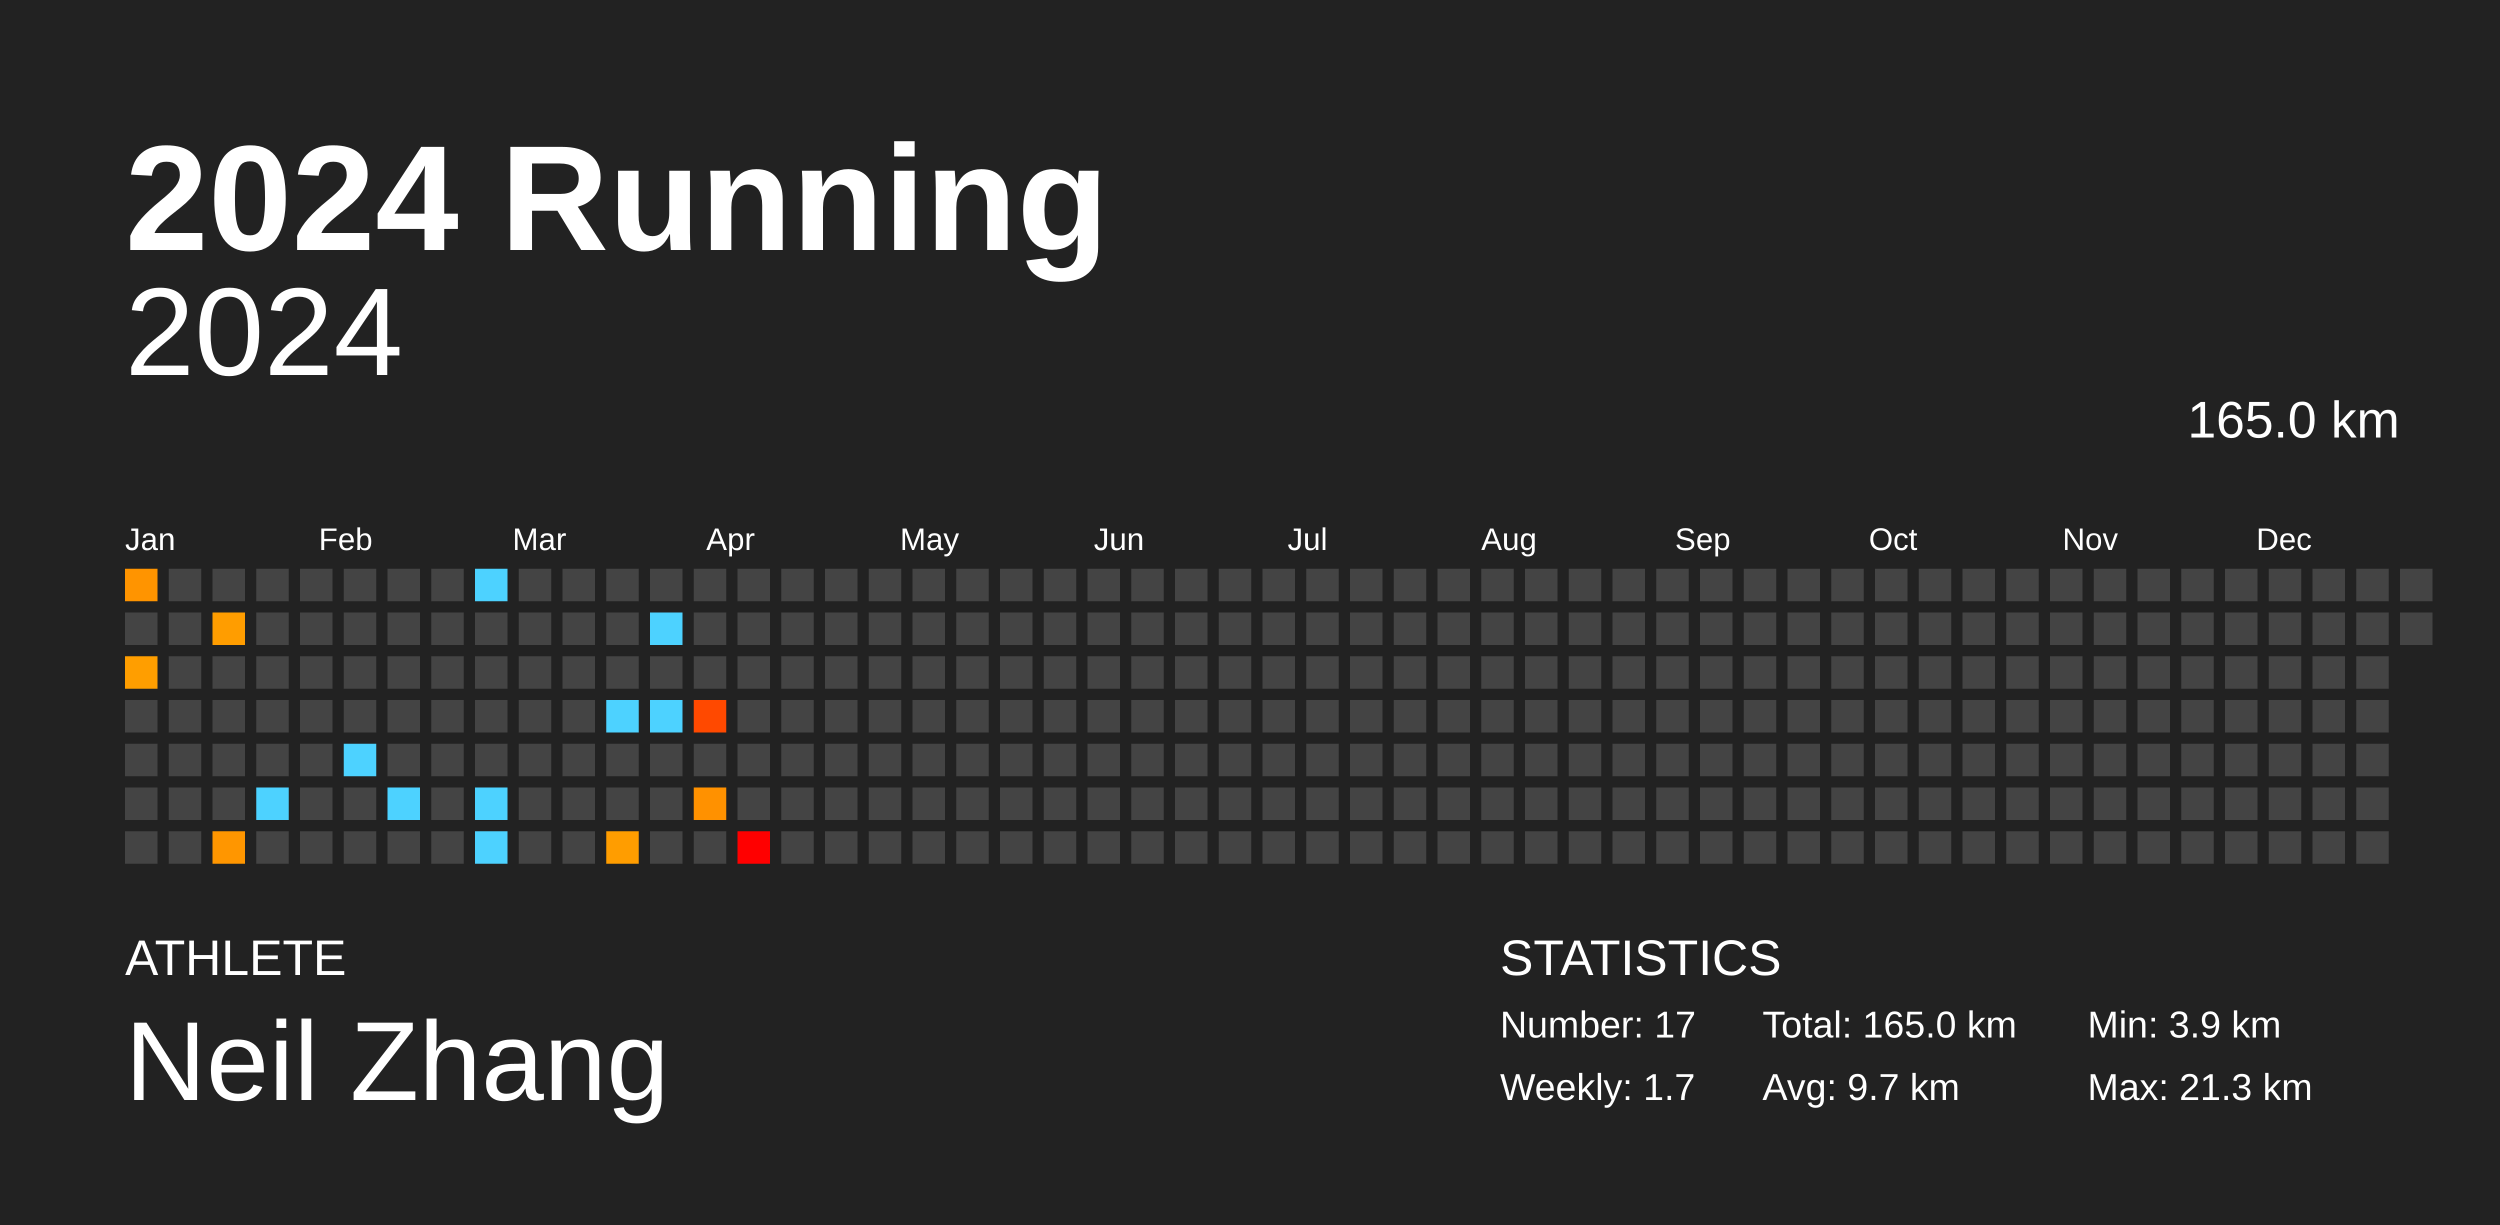
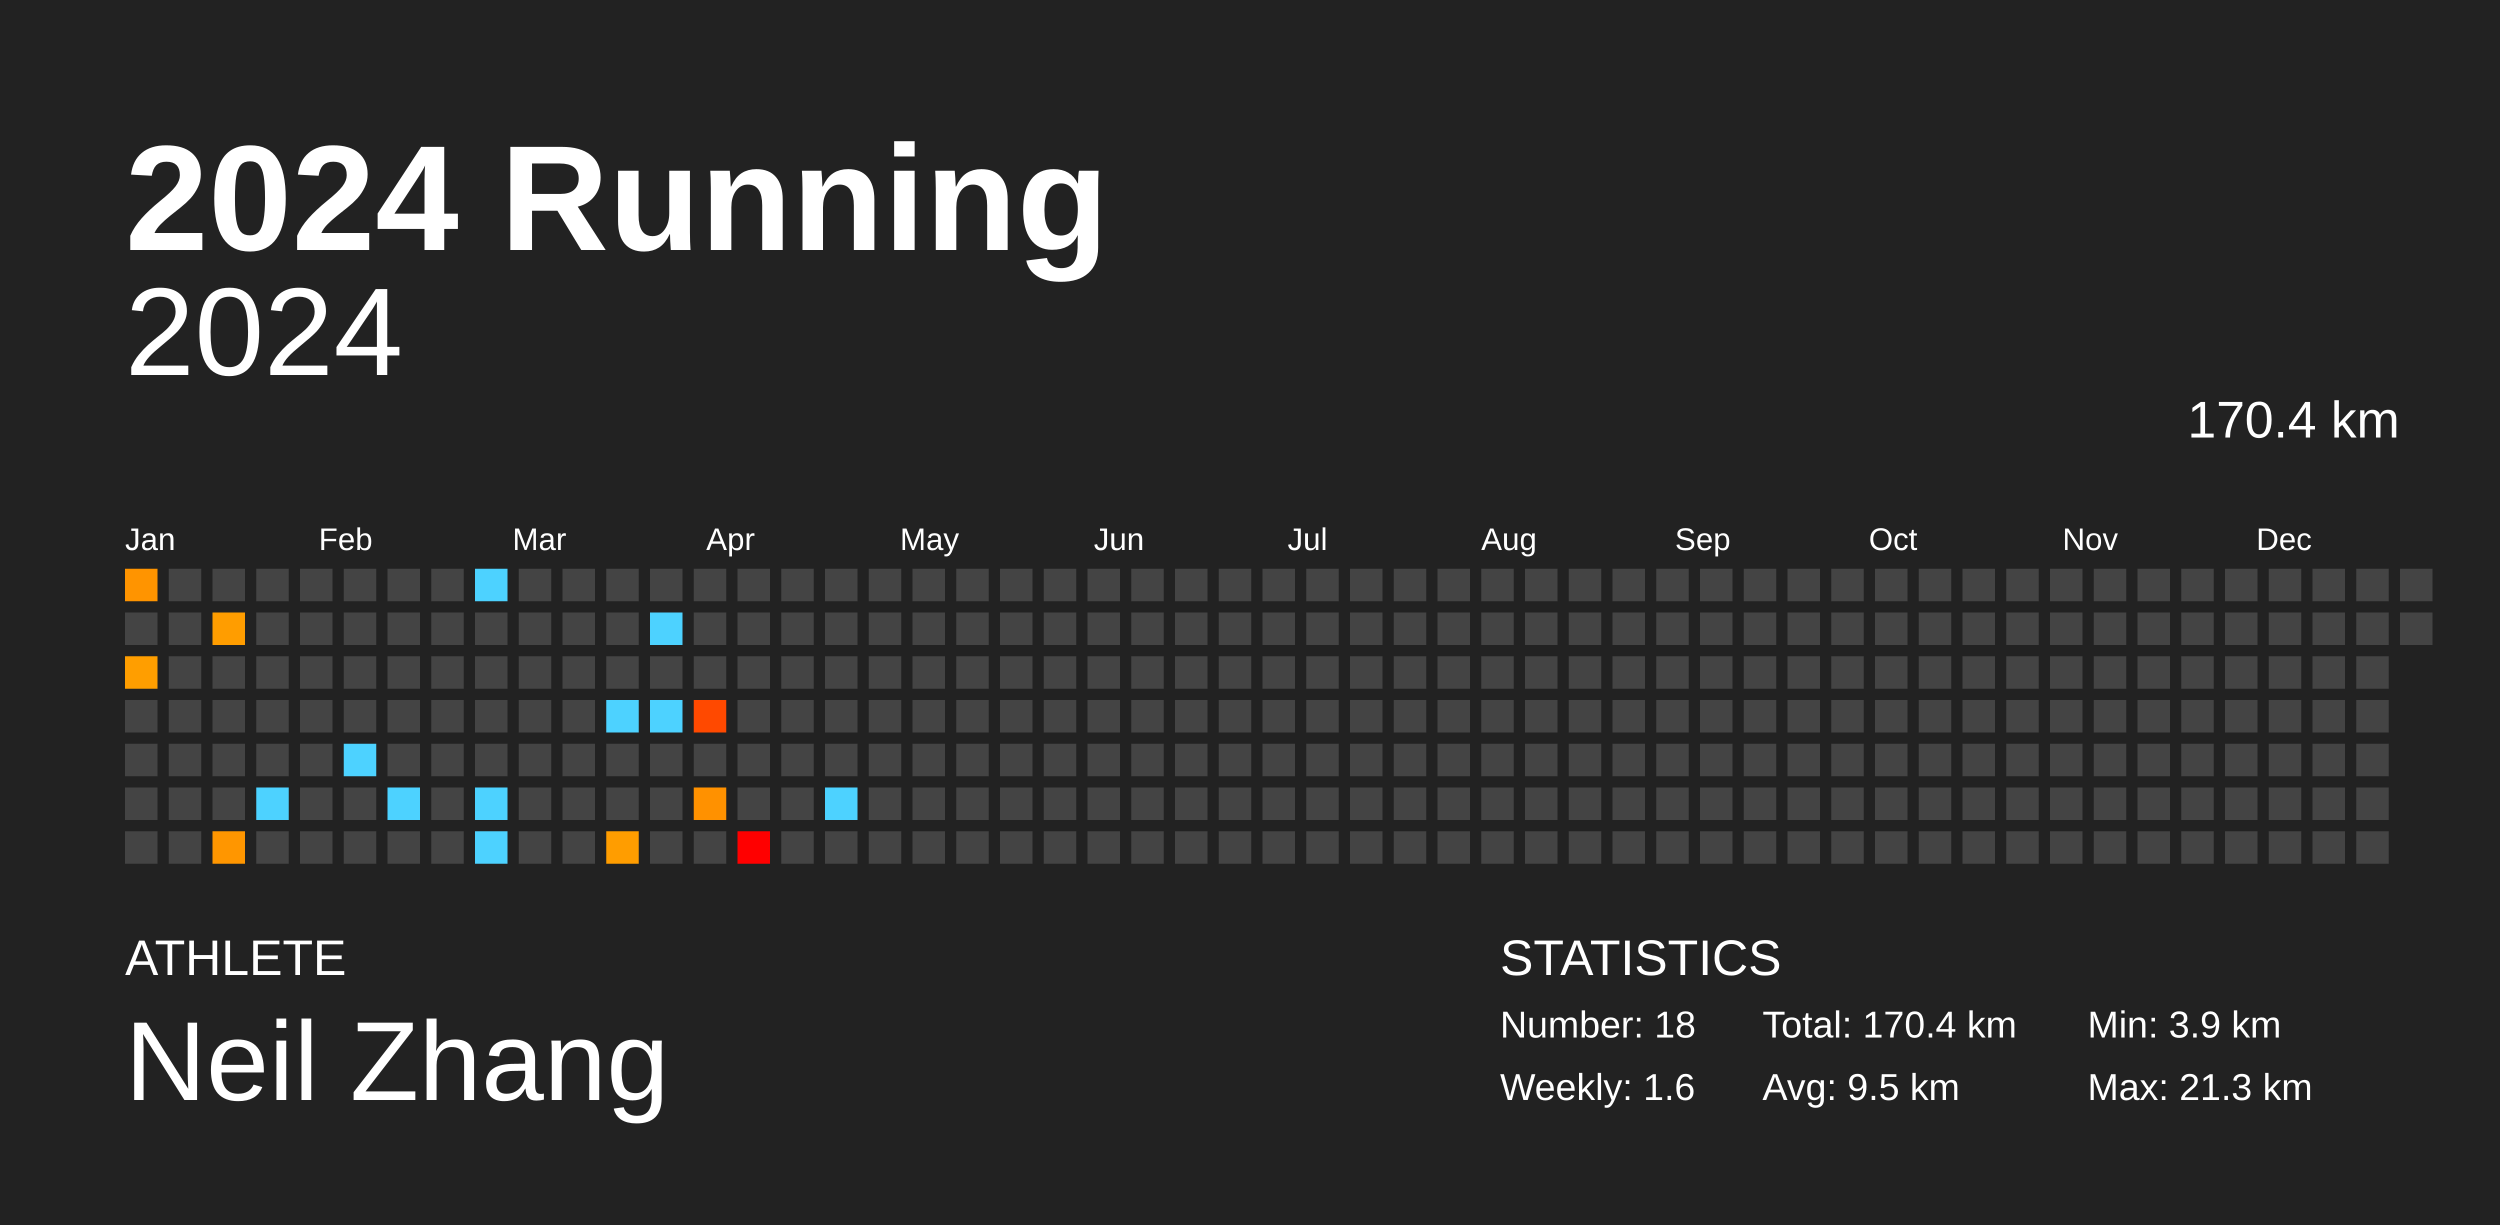
<svg xmlns="http://www.w3.org/2000/svg" baseProfile="full" height="98mm" version="1.1" viewBox="0,0,200,98" width="200mm">
  <defs />
  <rect fill="#222222" height="98" width="200" x="0" y="0" />
  <text fill="#FFFFFF" style="font-size:12px; font-family:Arial; font-weight:bold;" x="10" y="20">2024 Running</text>
  <text fill="#FFFFFF" style="font-size:4px; font-family:Arial" x="10" y="78">ATHLETE</text>
  <text fill="#FFFFFF" style="font-size:9px; font-family:Arial" x="10" y="88">Neil Zhang</text>
  <text fill="#FFFFFF" style="font-size:4px; font-family:Arial" x="120" y="78">STATISTICS</text>
-   <text fill="#FFFFFF" style="font-size:3px; font-family:Arial" x="120" y="83">Number: 17</text>
-   <text fill="#FFFFFF" style="font-size:3px; font-family:Arial" x="120" y="88">Weekly: 1.7</text>
-   <text fill="#FFFFFF" style="font-size:3px; font-family:Arial" x="141" y="83">Total: 165.0 km</text>
-   <text fill="#FFFFFF" style="font-size:3px; font-family:Arial" x="141" y="88">Avg: 9.7 km</text>
+   <text fill="#FFFFFF" style="font-size:3px; font-family:Arial" x="120" y="83">Number: 18</text>
+   <text fill="#FFFFFF" style="font-size:3px; font-family:Arial" x="120" y="88">Weekly: 1.6</text>
+   <text fill="#FFFFFF" style="font-size:3px; font-family:Arial" x="141" y="83">Total: 170.4 km</text>
+   <text fill="#FFFFFF" style="font-size:3px; font-family:Arial" x="141" y="88">Avg: 9.5 km</text>
  <text fill="#FFFFFF" style="font-size:3px; font-family:Arial" x="167" y="83">Min: 3.9 km</text>
  <text fill="#FFFFFF" style="font-size:3px; font-family:Arial" x="167" y="88">Max: 21.3 km</text>
  <text alignment-baseline="hanging" fill="#FFFFFF" style="font-size:10.0px; font-family:Arial;" x="10" y="30">2024</text>
-   <text alignment-baseline="hanging" fill="#FFFFFF" style="font-size:4.125px; font-family:Arial;" x="175" y="35">165.0 km</text>
+   <text alignment-baseline="hanging" fill="#FFFFFF" style="font-size:4.125px; font-family:Arial;" x="175" y="35">170.4 km</text>
  <text fill="#FFFFFF" style="font-size:2.5px; font-family:Arial" x="10.0" y="44">Jan</text>
  <text fill="#FFFFFF" style="font-size:2.5px; font-family:Arial" x="25.5" y="44">Feb</text>
  <text fill="#FFFFFF" style="font-size:2.5px; font-family:Arial" x="41.0" y="44">Mar</text>
  <text fill="#FFFFFF" style="font-size:2.5px; font-family:Arial" x="56.5" y="44">Apr</text>
  <text fill="#FFFFFF" style="font-size:2.5px; font-family:Arial" x="72.0" y="44">May</text>
  <text fill="#FFFFFF" style="font-size:2.5px; font-family:Arial" x="87.5" y="44">Jun</text>
  <text fill="#FFFFFF" style="font-size:2.5px; font-family:Arial" x="103.0" y="44">Jul</text>
  <text fill="#FFFFFF" style="font-size:2.5px; font-family:Arial" x="118.5" y="44">Aug</text>
  <text fill="#FFFFFF" style="font-size:2.5px; font-family:Arial" x="134.0" y="44">Sep</text>
  <text fill="#FFFFFF" style="font-size:2.5px; font-family:Arial" x="149.5" y="44">Oct</text>
  <text fill="#FFFFFF" style="font-size:2.5px; font-family:Arial" x="165.0" y="44">Nov</text>
  <text fill="#FFFFFF" style="font-size:2.5px; font-family:Arial" x="180.5" y="44">Dec</text>
  <rect fill="#ff9400" height="2.6" width="2.6" x="10.0" y="45.5" />
  <rect fill="#444444" height="2.6" width="2.6" x="10.0" y="49.0" />
  <rect fill="#ff9e00" height="2.6" width="2.6" x="10.0" y="52.5" />
  <rect fill="#444444" height="2.6" width="2.6" x="10.0" y="56.0" />
  <rect fill="#444444" height="2.6" width="2.6" x="10.0" y="59.5" />
  <rect fill="#444444" height="2.6" width="2.6" x="10.0" y="63.0" />
  <rect fill="#444444" height="2.6" width="2.6" x="10.0" y="66.5" />
  <rect fill="#444444" height="2.6" width="2.6" x="13.5" y="45.5" />
  <rect fill="#444444" height="2.6" width="2.6" x="13.5" y="49.0" />
  <rect fill="#444444" height="2.6" width="2.6" x="13.5" y="52.5" />
  <rect fill="#444444" height="2.6" width="2.6" x="13.5" y="56.0" />
  <rect fill="#444444" height="2.6" width="2.6" x="13.5" y="59.5" />
  <rect fill="#444444" height="2.6" width="2.6" x="13.5" y="63.0" />
  <rect fill="#444444" height="2.6" width="2.6" x="13.5" y="66.5" />
  <rect fill="#444444" height="2.6" width="2.6" x="17.0" y="45.5" />
  <rect fill="#ff9d00" height="2.6" width="2.6" x="17.0" y="49.0" />
  <rect fill="#444444" height="2.6" width="2.6" x="17.0" y="52.5" />
  <rect fill="#444444" height="2.6" width="2.6" x="17.0" y="56.0" />
  <rect fill="#444444" height="2.6" width="2.6" x="17.0" y="59.5" />
  <rect fill="#444444" height="2.6" width="2.6" x="17.0" y="63.0" />
  <rect fill="#ff9600" height="2.6" width="2.6" x="17.0" y="66.5" />
  <rect fill="#444444" height="2.6" width="2.6" x="20.5" y="45.5" />
  <rect fill="#444444" height="2.6" width="2.6" x="20.5" y="49.0" />
  <rect fill="#444444" height="2.6" width="2.6" x="20.5" y="52.5" />
  <rect fill="#444444" height="2.6" width="2.6" x="20.5" y="56.0" />
  <rect fill="#444444" height="2.6" width="2.6" x="20.5" y="59.5" />
  <rect fill="#4dd2ff" height="2.6" width="2.6" x="20.5" y="63.0" />
  <rect fill="#444444" height="2.6" width="2.6" x="20.5" y="66.5" />
  <rect fill="#444444" height="2.6" width="2.6" x="24.0" y="45.5" />
  <rect fill="#444444" height="2.6" width="2.6" x="24.0" y="49.0" />
  <rect fill="#444444" height="2.6" width="2.6" x="24.0" y="52.5" />
  <rect fill="#444444" height="2.6" width="2.6" x="24.0" y="56.0" />
  <rect fill="#444444" height="2.6" width="2.6" x="24.0" y="59.5" />
  <rect fill="#444444" height="2.6" width="2.6" x="24.0" y="63.0" />
  <rect fill="#444444" height="2.6" width="2.6" x="24.0" y="66.5" />
  <rect fill="#444444" height="2.6" width="2.6" x="27.5" y="45.5" />
  <rect fill="#444444" height="2.6" width="2.6" x="27.5" y="49.0" />
  <rect fill="#444444" height="2.6" width="2.6" x="27.5" y="52.5" />
  <rect fill="#444444" height="2.6" width="2.6" x="27.5" y="56.0" />
  <rect fill="#4dd2ff" height="2.6" width="2.6" x="27.5" y="59.5" />
  <rect fill="#444444" height="2.6" width="2.6" x="27.5" y="63.0" />
  <rect fill="#444444" height="2.6" width="2.6" x="27.5" y="66.5" />
  <rect fill="#444444" height="2.6" width="2.6" x="31.0" y="45.5" />
  <rect fill="#444444" height="2.6" width="2.6" x="31.0" y="49.0" />
  <rect fill="#444444" height="2.6" width="2.6" x="31.0" y="52.5" />
  <rect fill="#444444" height="2.6" width="2.6" x="31.0" y="56.0" />
  <rect fill="#444444" height="2.6" width="2.6" x="31.0" y="59.5" />
  <rect fill="#4dd2ff" height="2.6" width="2.6" x="31.0" y="63.0" />
  <rect fill="#444444" height="2.6" width="2.6" x="31.0" y="66.5" />
  <rect fill="#444444" height="2.6" width="2.6" x="34.5" y="45.5" />
  <rect fill="#444444" height="2.6" width="2.6" x="34.5" y="49.0" />
  <rect fill="#444444" height="2.6" width="2.6" x="34.5" y="52.5" />
  <rect fill="#444444" height="2.6" width="2.6" x="34.5" y="56.0" />
  <rect fill="#444444" height="2.6" width="2.6" x="34.5" y="59.5" />
  <rect fill="#444444" height="2.6" width="2.6" x="34.5" y="63.0" />
  <rect fill="#444444" height="2.6" width="2.6" x="34.5" y="66.5" />
  <rect fill="#4dd2ff" height="2.6" width="2.6" x="38.0" y="45.5" />
  <rect fill="#444444" height="2.6" width="2.6" x="38.0" y="49.0" />
  <rect fill="#444444" height="2.6" width="2.6" x="38.0" y="52.5" />
  <rect fill="#444444" height="2.6" width="2.6" x="38.0" y="56.0" />
  <rect fill="#444444" height="2.6" width="2.6" x="38.0" y="59.5" />
  <rect fill="#4dd2ff" height="2.6" width="2.6" x="38.0" y="63.0" />
  <rect fill="#4dd2ff" height="2.6" width="2.6" x="38.0" y="66.5" />
  <rect fill="#444444" height="2.6" width="2.6" x="41.5" y="45.5" />
  <rect fill="#444444" height="2.6" width="2.6" x="41.5" y="49.0" />
  <rect fill="#444444" height="2.6" width="2.6" x="41.5" y="52.5" />
  <rect fill="#444444" height="2.6" width="2.6" x="41.5" y="56.0" />
  <rect fill="#444444" height="2.6" width="2.6" x="41.5" y="59.5" />
  <rect fill="#444444" height="2.6" width="2.6" x="41.5" y="63.0" />
  <rect fill="#444444" height="2.6" width="2.6" x="41.5" y="66.5" />
  <rect fill="#444444" height="2.6" width="2.6" x="45.0" y="45.5" />
  <rect fill="#444444" height="2.6" width="2.6" x="45.0" y="49.0" />
  <rect fill="#444444" height="2.6" width="2.6" x="45.0" y="52.5" />
  <rect fill="#444444" height="2.6" width="2.6" x="45.0" y="56.0" />
  <rect fill="#444444" height="2.6" width="2.6" x="45.0" y="59.5" />
  <rect fill="#444444" height="2.6" width="2.6" x="45.0" y="63.0" />
  <rect fill="#444444" height="2.6" width="2.6" x="45.0" y="66.5" />
  <rect fill="#444444" height="2.6" width="2.6" x="48.5" y="45.5" />
  <rect fill="#444444" height="2.6" width="2.6" x="48.5" y="49.0" />
  <rect fill="#444444" height="2.6" width="2.6" x="48.5" y="52.5" />
  <rect fill="#4dd2ff" height="2.6" width="2.6" x="48.5" y="56.0" />
  <rect fill="#444444" height="2.6" width="2.6" x="48.5" y="59.5" />
  <rect fill="#444444" height="2.6" width="2.6" x="48.5" y="63.0" />
  <rect fill="#ff9d00" height="2.6" width="2.6" x="48.5" y="66.5" />
  <rect fill="#444444" height="2.6" width="2.6" x="52.0" y="45.5" />
  <rect fill="#4dd2ff" height="2.6" width="2.6" x="52.0" y="49.0" />
  <rect fill="#444444" height="2.6" width="2.6" x="52.0" y="52.5" />
  <rect fill="#4dd2ff" height="2.6" width="2.6" x="52.0" y="56.0" />
  <rect fill="#444444" height="2.6" width="2.6" x="52.0" y="59.5" />
  <rect fill="#444444" height="2.6" width="2.6" x="52.0" y="63.0" />
  <rect fill="#444444" height="2.6" width="2.6" x="52.0" y="66.5" />
  <rect fill="#444444" height="2.6" width="2.6" x="55.5" y="45.5" />
  <rect fill="#444444" height="2.6" width="2.6" x="55.5" y="49.0" />
  <rect fill="#444444" height="2.6" width="2.6" x="55.5" y="52.5" />
  <rect fill="#ff4900" height="2.6" width="2.6" x="55.5" y="56.0" />
  <rect fill="#444444" height="2.6" width="2.6" x="55.5" y="59.5" />
  <rect fill="#ff9100" height="2.6" width="2.6" x="55.5" y="63.0" />
  <rect fill="#444444" height="2.6" width="2.6" x="55.5" y="66.5" />
  <rect fill="#444444" height="2.6" width="2.6" x="59.0" y="45.5" />
  <rect fill="#444444" height="2.6" width="2.6" x="59.0" y="49.0" />
  <rect fill="#444444" height="2.6" width="2.6" x="59.0" y="52.5" />
  <rect fill="#444444" height="2.6" width="2.6" x="59.0" y="56.0" />
  <rect fill="#444444" height="2.6" width="2.6" x="59.0" y="59.5" />
  <rect fill="#444444" height="2.6" width="2.6" x="59.0" y="63.0" />
  <rect fill="red" height="2.6" width="2.6" x="59.0" y="66.5" />
  <rect fill="#444444" height="2.6" width="2.6" x="62.5" y="45.5" />
  <rect fill="#444444" height="2.6" width="2.6" x="62.5" y="49.0" />
  <rect fill="#444444" height="2.6" width="2.6" x="62.5" y="52.5" />
  <rect fill="#444444" height="2.6" width="2.6" x="62.5" y="56.0" />
  <rect fill="#444444" height="2.6" width="2.6" x="62.5" y="59.5" />
  <rect fill="#444444" height="2.6" width="2.6" x="62.5" y="63.0" />
  <rect fill="#444444" height="2.6" width="2.6" x="62.5" y="66.5" />
  <rect fill="#444444" height="2.6" width="2.6" x="66.0" y="45.5" />
  <rect fill="#444444" height="2.6" width="2.6" x="66.0" y="49.0" />
  <rect fill="#444444" height="2.6" width="2.6" x="66.0" y="52.5" />
  <rect fill="#444444" height="2.6" width="2.6" x="66.0" y="56.0" />
  <rect fill="#444444" height="2.6" width="2.6" x="66.0" y="59.5" />
-   <rect fill="#444444" height="2.6" width="2.6" x="66.0" y="63.0" />
+   <rect fill="#4dd2ff" height="2.6" width="2.6" x="66.0" y="63.0" />
  <rect fill="#444444" height="2.6" width="2.6" x="66.0" y="66.5" />
  <rect fill="#444444" height="2.6" width="2.6" x="69.5" y="45.5" />
  <rect fill="#444444" height="2.6" width="2.6" x="69.5" y="49.0" />
  <rect fill="#444444" height="2.6" width="2.6" x="69.5" y="52.5" />
  <rect fill="#444444" height="2.6" width="2.6" x="69.5" y="56.0" />
  <rect fill="#444444" height="2.6" width="2.6" x="69.5" y="59.5" />
  <rect fill="#444444" height="2.6" width="2.6" x="69.5" y="63.0" />
  <rect fill="#444444" height="2.6" width="2.6" x="69.5" y="66.5" />
  <rect fill="#444444" height="2.6" width="2.6" x="73.0" y="45.5" />
  <rect fill="#444444" height="2.6" width="2.6" x="73.0" y="49.0" />
  <rect fill="#444444" height="2.6" width="2.6" x="73.0" y="52.5" />
  <rect fill="#444444" height="2.6" width="2.6" x="73.0" y="56.0" />
  <rect fill="#444444" height="2.6" width="2.6" x="73.0" y="59.5" />
  <rect fill="#444444" height="2.6" width="2.6" x="73.0" y="63.0" />
  <rect fill="#444444" height="2.6" width="2.6" x="73.0" y="66.5" />
  <rect fill="#444444" height="2.6" width="2.6" x="76.5" y="45.5" />
  <rect fill="#444444" height="2.6" width="2.6" x="76.5" y="49.0" />
  <rect fill="#444444" height="2.6" width="2.6" x="76.5" y="52.5" />
  <rect fill="#444444" height="2.6" width="2.6" x="76.5" y="56.0" />
  <rect fill="#444444" height="2.6" width="2.6" x="76.5" y="59.5" />
  <rect fill="#444444" height="2.6" width="2.6" x="76.5" y="63.0" />
  <rect fill="#444444" height="2.6" width="2.6" x="76.5" y="66.5" />
  <rect fill="#444444" height="2.6" width="2.6" x="80.0" y="45.5" />
  <rect fill="#444444" height="2.6" width="2.6" x="80.0" y="49.0" />
  <rect fill="#444444" height="2.6" width="2.6" x="80.0" y="52.5" />
  <rect fill="#444444" height="2.6" width="2.6" x="80.0" y="56.0" />
  <rect fill="#444444" height="2.6" width="2.6" x="80.0" y="59.5" />
  <rect fill="#444444" height="2.6" width="2.6" x="80.0" y="63.0" />
  <rect fill="#444444" height="2.6" width="2.6" x="80.0" y="66.5" />
  <rect fill="#444444" height="2.6" width="2.6" x="83.5" y="45.5" />
  <rect fill="#444444" height="2.6" width="2.6" x="83.5" y="49.0" />
  <rect fill="#444444" height="2.6" width="2.6" x="83.5" y="52.5" />
  <rect fill="#444444" height="2.6" width="2.6" x="83.5" y="56.0" />
  <rect fill="#444444" height="2.6" width="2.6" x="83.5" y="59.5" />
  <rect fill="#444444" height="2.6" width="2.6" x="83.5" y="63.0" />
  <rect fill="#444444" height="2.6" width="2.6" x="83.5" y="66.5" />
  <rect fill="#444444" height="2.6" width="2.6" x="87.0" y="45.5" />
  <rect fill="#444444" height="2.6" width="2.6" x="87.0" y="49.0" />
  <rect fill="#444444" height="2.6" width="2.6" x="87.0" y="52.5" />
  <rect fill="#444444" height="2.6" width="2.6" x="87.0" y="56.0" />
  <rect fill="#444444" height="2.6" width="2.6" x="87.0" y="59.5" />
  <rect fill="#444444" height="2.6" width="2.6" x="87.0" y="63.0" />
  <rect fill="#444444" height="2.6" width="2.6" x="87.0" y="66.5" />
  <rect fill="#444444" height="2.6" width="2.6" x="90.5" y="45.5" />
  <rect fill="#444444" height="2.6" width="2.6" x="90.5" y="49.0" />
  <rect fill="#444444" height="2.6" width="2.6" x="90.5" y="52.5" />
  <rect fill="#444444" height="2.6" width="2.6" x="90.5" y="56.0" />
  <rect fill="#444444" height="2.6" width="2.6" x="90.5" y="59.5" />
  <rect fill="#444444" height="2.6" width="2.6" x="90.5" y="63.0" />
  <rect fill="#444444" height="2.6" width="2.6" x="90.5" y="66.5" />
  <rect fill="#444444" height="2.6" width="2.6" x="94.0" y="45.5" />
  <rect fill="#444444" height="2.6" width="2.6" x="94.0" y="49.0" />
  <rect fill="#444444" height="2.6" width="2.6" x="94.0" y="52.5" />
  <rect fill="#444444" height="2.6" width="2.6" x="94.0" y="56.0" />
  <rect fill="#444444" height="2.6" width="2.6" x="94.0" y="59.5" />
  <rect fill="#444444" height="2.6" width="2.6" x="94.0" y="63.0" />
  <rect fill="#444444" height="2.6" width="2.6" x="94.0" y="66.5" />
  <rect fill="#444444" height="2.6" width="2.6" x="97.5" y="45.5" />
  <rect fill="#444444" height="2.6" width="2.6" x="97.5" y="49.0" />
  <rect fill="#444444" height="2.6" width="2.6" x="97.5" y="52.5" />
  <rect fill="#444444" height="2.6" width="2.6" x="97.5" y="56.0" />
  <rect fill="#444444" height="2.6" width="2.6" x="97.5" y="59.5" />
  <rect fill="#444444" height="2.6" width="2.6" x="97.5" y="63.0" />
  <rect fill="#444444" height="2.6" width="2.6" x="97.5" y="66.5" />
  <rect fill="#444444" height="2.6" width="2.6" x="101.0" y="45.5" />
  <rect fill="#444444" height="2.6" width="2.6" x="101.0" y="49.0" />
  <rect fill="#444444" height="2.6" width="2.6" x="101.0" y="52.5" />
  <rect fill="#444444" height="2.6" width="2.6" x="101.0" y="56.0" />
  <rect fill="#444444" height="2.6" width="2.6" x="101.0" y="59.5" />
  <rect fill="#444444" height="2.6" width="2.6" x="101.0" y="63.0" />
  <rect fill="#444444" height="2.6" width="2.6" x="101.0" y="66.5" />
  <rect fill="#444444" height="2.6" width="2.6" x="104.5" y="45.5" />
  <rect fill="#444444" height="2.6" width="2.6" x="104.5" y="49.0" />
  <rect fill="#444444" height="2.6" width="2.6" x="104.5" y="52.5" />
  <rect fill="#444444" height="2.6" width="2.6" x="104.5" y="56.0" />
  <rect fill="#444444" height="2.6" width="2.6" x="104.5" y="59.5" />
  <rect fill="#444444" height="2.6" width="2.6" x="104.5" y="63.0" />
  <rect fill="#444444" height="2.6" width="2.6" x="104.5" y="66.5" />
  <rect fill="#444444" height="2.6" width="2.6" x="108.0" y="45.5" />
  <rect fill="#444444" height="2.6" width="2.6" x="108.0" y="49.0" />
  <rect fill="#444444" height="2.6" width="2.6" x="108.0" y="52.5" />
  <rect fill="#444444" height="2.6" width="2.6" x="108.0" y="56.0" />
  <rect fill="#444444" height="2.6" width="2.6" x="108.0" y="59.5" />
  <rect fill="#444444" height="2.6" width="2.6" x="108.0" y="63.0" />
  <rect fill="#444444" height="2.6" width="2.6" x="108.0" y="66.5" />
  <rect fill="#444444" height="2.6" width="2.6" x="111.5" y="45.5" />
  <rect fill="#444444" height="2.6" width="2.6" x="111.5" y="49.0" />
  <rect fill="#444444" height="2.6" width="2.6" x="111.5" y="52.5" />
  <rect fill="#444444" height="2.6" width="2.6" x="111.5" y="56.0" />
  <rect fill="#444444" height="2.6" width="2.6" x="111.5" y="59.5" />
  <rect fill="#444444" height="2.6" width="2.6" x="111.5" y="63.0" />
  <rect fill="#444444" height="2.6" width="2.6" x="111.5" y="66.5" />
  <rect fill="#444444" height="2.6" width="2.6" x="115.0" y="45.5" />
  <rect fill="#444444" height="2.6" width="2.6" x="115.0" y="49.0" />
  <rect fill="#444444" height="2.6" width="2.6" x="115.0" y="52.5" />
  <rect fill="#444444" height="2.6" width="2.6" x="115.0" y="56.0" />
  <rect fill="#444444" height="2.6" width="2.6" x="115.0" y="59.5" />
  <rect fill="#444444" height="2.6" width="2.6" x="115.0" y="63.0" />
  <rect fill="#444444" height="2.6" width="2.6" x="115.0" y="66.5" />
  <rect fill="#444444" height="2.6" width="2.6" x="118.5" y="45.5" />
  <rect fill="#444444" height="2.6" width="2.6" x="118.5" y="49.0" />
  <rect fill="#444444" height="2.6" width="2.6" x="118.5" y="52.5" />
  <rect fill="#444444" height="2.6" width="2.6" x="118.5" y="56.0" />
  <rect fill="#444444" height="2.6" width="2.6" x="118.5" y="59.5" />
  <rect fill="#444444" height="2.6" width="2.6" x="118.5" y="63.0" />
  <rect fill="#444444" height="2.6" width="2.6" x="118.5" y="66.5" />
  <rect fill="#444444" height="2.6" width="2.6" x="122.0" y="45.5" />
  <rect fill="#444444" height="2.6" width="2.6" x="122.0" y="49.0" />
  <rect fill="#444444" height="2.6" width="2.6" x="122.0" y="52.5" />
  <rect fill="#444444" height="2.6" width="2.6" x="122.0" y="56.0" />
  <rect fill="#444444" height="2.6" width="2.6" x="122.0" y="59.5" />
  <rect fill="#444444" height="2.6" width="2.6" x="122.0" y="63.0" />
  <rect fill="#444444" height="2.6" width="2.6" x="122.0" y="66.5" />
  <rect fill="#444444" height="2.6" width="2.6" x="125.5" y="45.5" />
  <rect fill="#444444" height="2.6" width="2.6" x="125.5" y="49.0" />
  <rect fill="#444444" height="2.6" width="2.6" x="125.5" y="52.5" />
  <rect fill="#444444" height="2.6" width="2.6" x="125.5" y="56.0" />
  <rect fill="#444444" height="2.6" width="2.6" x="125.5" y="59.5" />
  <rect fill="#444444" height="2.6" width="2.6" x="125.5" y="63.0" />
  <rect fill="#444444" height="2.6" width="2.6" x="125.5" y="66.5" />
  <rect fill="#444444" height="2.6" width="2.6" x="129.0" y="45.5" />
  <rect fill="#444444" height="2.6" width="2.6" x="129.0" y="49.0" />
  <rect fill="#444444" height="2.6" width="2.6" x="129.0" y="52.5" />
  <rect fill="#444444" height="2.6" width="2.6" x="129.0" y="56.0" />
  <rect fill="#444444" height="2.6" width="2.6" x="129.0" y="59.5" />
  <rect fill="#444444" height="2.6" width="2.6" x="129.0" y="63.0" />
  <rect fill="#444444" height="2.6" width="2.6" x="129.0" y="66.5" />
  <rect fill="#444444" height="2.6" width="2.6" x="132.5" y="45.5" />
  <rect fill="#444444" height="2.6" width="2.6" x="132.5" y="49.0" />
  <rect fill="#444444" height="2.6" width="2.6" x="132.5" y="52.5" />
  <rect fill="#444444" height="2.6" width="2.6" x="132.5" y="56.0" />
  <rect fill="#444444" height="2.6" width="2.6" x="132.5" y="59.5" />
  <rect fill="#444444" height="2.6" width="2.6" x="132.5" y="63.0" />
  <rect fill="#444444" height="2.6" width="2.6" x="132.5" y="66.5" />
  <rect fill="#444444" height="2.6" width="2.6" x="136.0" y="45.5" />
  <rect fill="#444444" height="2.6" width="2.6" x="136.0" y="49.0" />
  <rect fill="#444444" height="2.6" width="2.6" x="136.0" y="52.5" />
  <rect fill="#444444" height="2.6" width="2.6" x="136.0" y="56.0" />
  <rect fill="#444444" height="2.6" width="2.6" x="136.0" y="59.5" />
  <rect fill="#444444" height="2.6" width="2.6" x="136.0" y="63.0" />
  <rect fill="#444444" height="2.6" width="2.6" x="136.0" y="66.5" />
  <rect fill="#444444" height="2.6" width="2.6" x="139.5" y="45.5" />
  <rect fill="#444444" height="2.6" width="2.6" x="139.5" y="49.0" />
  <rect fill="#444444" height="2.6" width="2.6" x="139.5" y="52.5" />
  <rect fill="#444444" height="2.6" width="2.6" x="139.5" y="56.0" />
  <rect fill="#444444" height="2.6" width="2.6" x="139.5" y="59.5" />
  <rect fill="#444444" height="2.6" width="2.6" x="139.5" y="63.0" />
  <rect fill="#444444" height="2.6" width="2.6" x="139.5" y="66.5" />
  <rect fill="#444444" height="2.6" width="2.6" x="143.0" y="45.5" />
  <rect fill="#444444" height="2.6" width="2.6" x="143.0" y="49.0" />
  <rect fill="#444444" height="2.6" width="2.6" x="143.0" y="52.5" />
  <rect fill="#444444" height="2.6" width="2.6" x="143.0" y="56.0" />
  <rect fill="#444444" height="2.6" width="2.6" x="143.0" y="59.5" />
  <rect fill="#444444" height="2.6" width="2.6" x="143.0" y="63.0" />
  <rect fill="#444444" height="2.6" width="2.6" x="143.0" y="66.5" />
  <rect fill="#444444" height="2.6" width="2.6" x="146.5" y="45.5" />
  <rect fill="#444444" height="2.6" width="2.6" x="146.5" y="49.0" />
  <rect fill="#444444" height="2.6" width="2.6" x="146.5" y="52.5" />
  <rect fill="#444444" height="2.6" width="2.6" x="146.5" y="56.0" />
  <rect fill="#444444" height="2.6" width="2.6" x="146.5" y="59.5" />
  <rect fill="#444444" height="2.6" width="2.6" x="146.5" y="63.0" />
  <rect fill="#444444" height="2.6" width="2.6" x="146.5" y="66.5" />
  <rect fill="#444444" height="2.6" width="2.6" x="150.0" y="45.5" />
  <rect fill="#444444" height="2.6" width="2.6" x="150.0" y="49.0" />
  <rect fill="#444444" height="2.6" width="2.6" x="150.0" y="52.5" />
  <rect fill="#444444" height="2.6" width="2.6" x="150.0" y="56.0" />
  <rect fill="#444444" height="2.6" width="2.6" x="150.0" y="59.5" />
  <rect fill="#444444" height="2.6" width="2.6" x="150.0" y="63.0" />
  <rect fill="#444444" height="2.6" width="2.6" x="150.0" y="66.5" />
  <rect fill="#444444" height="2.6" width="2.6" x="153.5" y="45.5" />
  <rect fill="#444444" height="2.6" width="2.6" x="153.5" y="49.0" />
  <rect fill="#444444" height="2.6" width="2.6" x="153.5" y="52.5" />
  <rect fill="#444444" height="2.6" width="2.6" x="153.5" y="56.0" />
  <rect fill="#444444" height="2.6" width="2.6" x="153.5" y="59.5" />
  <rect fill="#444444" height="2.6" width="2.6" x="153.5" y="63.0" />
  <rect fill="#444444" height="2.6" width="2.6" x="153.5" y="66.5" />
  <rect fill="#444444" height="2.6" width="2.6" x="157.0" y="45.5" />
  <rect fill="#444444" height="2.6" width="2.6" x="157.0" y="49.0" />
  <rect fill="#444444" height="2.6" width="2.6" x="157.0" y="52.5" />
  <rect fill="#444444" height="2.6" width="2.6" x="157.0" y="56.0" />
  <rect fill="#444444" height="2.6" width="2.6" x="157.0" y="59.5" />
  <rect fill="#444444" height="2.6" width="2.6" x="157.0" y="63.0" />
  <rect fill="#444444" height="2.6" width="2.6" x="157.0" y="66.5" />
  <rect fill="#444444" height="2.6" width="2.6" x="160.5" y="45.5" />
  <rect fill="#444444" height="2.6" width="2.6" x="160.5" y="49.0" />
  <rect fill="#444444" height="2.6" width="2.6" x="160.5" y="52.5" />
  <rect fill="#444444" height="2.6" width="2.6" x="160.5" y="56.0" />
  <rect fill="#444444" height="2.6" width="2.6" x="160.5" y="59.5" />
  <rect fill="#444444" height="2.6" width="2.6" x="160.5" y="63.0" />
  <rect fill="#444444" height="2.6" width="2.6" x="160.5" y="66.5" />
  <rect fill="#444444" height="2.6" width="2.6" x="164.0" y="45.5" />
  <rect fill="#444444" height="2.6" width="2.6" x="164.0" y="49.0" />
  <rect fill="#444444" height="2.6" width="2.6" x="164.0" y="52.5" />
  <rect fill="#444444" height="2.6" width="2.6" x="164.0" y="56.0" />
  <rect fill="#444444" height="2.6" width="2.6" x="164.0" y="59.5" />
  <rect fill="#444444" height="2.6" width="2.6" x="164.0" y="63.0" />
  <rect fill="#444444" height="2.6" width="2.6" x="164.0" y="66.5" />
  <rect fill="#444444" height="2.6" width="2.6" x="167.5" y="45.5" />
  <rect fill="#444444" height="2.6" width="2.6" x="167.5" y="49.0" />
  <rect fill="#444444" height="2.6" width="2.6" x="167.5" y="52.5" />
  <rect fill="#444444" height="2.6" width="2.6" x="167.5" y="56.0" />
  <rect fill="#444444" height="2.6" width="2.6" x="167.5" y="59.5" />
  <rect fill="#444444" height="2.6" width="2.6" x="167.5" y="63.0" />
  <rect fill="#444444" height="2.6" width="2.6" x="167.5" y="66.5" />
  <rect fill="#444444" height="2.6" width="2.6" x="171.0" y="45.5" />
  <rect fill="#444444" height="2.6" width="2.6" x="171.0" y="49.0" />
  <rect fill="#444444" height="2.6" width="2.6" x="171.0" y="52.5" />
  <rect fill="#444444" height="2.6" width="2.6" x="171.0" y="56.0" />
  <rect fill="#444444" height="2.6" width="2.6" x="171.0" y="59.5" />
  <rect fill="#444444" height="2.6" width="2.6" x="171.0" y="63.0" />
  <rect fill="#444444" height="2.6" width="2.6" x="171.0" y="66.5" />
  <rect fill="#444444" height="2.6" width="2.6" x="174.5" y="45.5" />
  <rect fill="#444444" height="2.6" width="2.6" x="174.5" y="49.0" />
  <rect fill="#444444" height="2.6" width="2.6" x="174.5" y="52.5" />
  <rect fill="#444444" height="2.6" width="2.6" x="174.5" y="56.0" />
  <rect fill="#444444" height="2.6" width="2.6" x="174.5" y="59.5" />
  <rect fill="#444444" height="2.6" width="2.6" x="174.5" y="63.0" />
  <rect fill="#444444" height="2.6" width="2.6" x="174.5" y="66.5" />
  <rect fill="#444444" height="2.6" width="2.6" x="178.0" y="45.5" />
  <rect fill="#444444" height="2.6" width="2.6" x="178.0" y="49.0" />
  <rect fill="#444444" height="2.6" width="2.6" x="178.0" y="52.5" />
  <rect fill="#444444" height="2.6" width="2.6" x="178.0" y="56.0" />
  <rect fill="#444444" height="2.6" width="2.6" x="178.0" y="59.5" />
  <rect fill="#444444" height="2.6" width="2.6" x="178.0" y="63.0" />
  <rect fill="#444444" height="2.6" width="2.6" x="178.0" y="66.5" />
  <rect fill="#444444" height="2.6" width="2.6" x="181.5" y="45.5" />
  <rect fill="#444444" height="2.6" width="2.6" x="181.5" y="49.0" />
  <rect fill="#444444" height="2.6" width="2.6" x="181.5" y="52.5" />
  <rect fill="#444444" height="2.6" width="2.6" x="181.5" y="56.0" />
  <rect fill="#444444" height="2.6" width="2.6" x="181.5" y="59.5" />
  <rect fill="#444444" height="2.6" width="2.6" x="181.5" y="63.0" />
  <rect fill="#444444" height="2.6" width="2.6" x="181.5" y="66.5" />
  <rect fill="#444444" height="2.6" width="2.6" x="185.0" y="45.5" />
  <rect fill="#444444" height="2.6" width="2.6" x="185.0" y="49.0" />
  <rect fill="#444444" height="2.6" width="2.6" x="185.0" y="52.5" />
  <rect fill="#444444" height="2.6" width="2.6" x="185.0" y="56.0" />
  <rect fill="#444444" height="2.6" width="2.6" x="185.0" y="59.5" />
  <rect fill="#444444" height="2.6" width="2.6" x="185.0" y="63.0" />
  <rect fill="#444444" height="2.6" width="2.6" x="185.0" y="66.5" />
  <rect fill="#444444" height="2.6" width="2.6" x="188.5" y="45.5" />
  <rect fill="#444444" height="2.6" width="2.6" x="188.5" y="49.0" />
  <rect fill="#444444" height="2.6" width="2.6" x="188.5" y="52.5" />
  <rect fill="#444444" height="2.6" width="2.6" x="188.5" y="56.0" />
  <rect fill="#444444" height="2.6" width="2.6" x="188.5" y="59.5" />
  <rect fill="#444444" height="2.6" width="2.6" x="188.5" y="63.0" />
  <rect fill="#444444" height="2.6" width="2.6" x="188.5" y="66.5" />
  <rect fill="#444444" height="2.6" width="2.6" x="192.0" y="45.5" />
  <rect fill="#444444" height="2.6" width="2.6" x="192.0" y="49.0" />
</svg>
